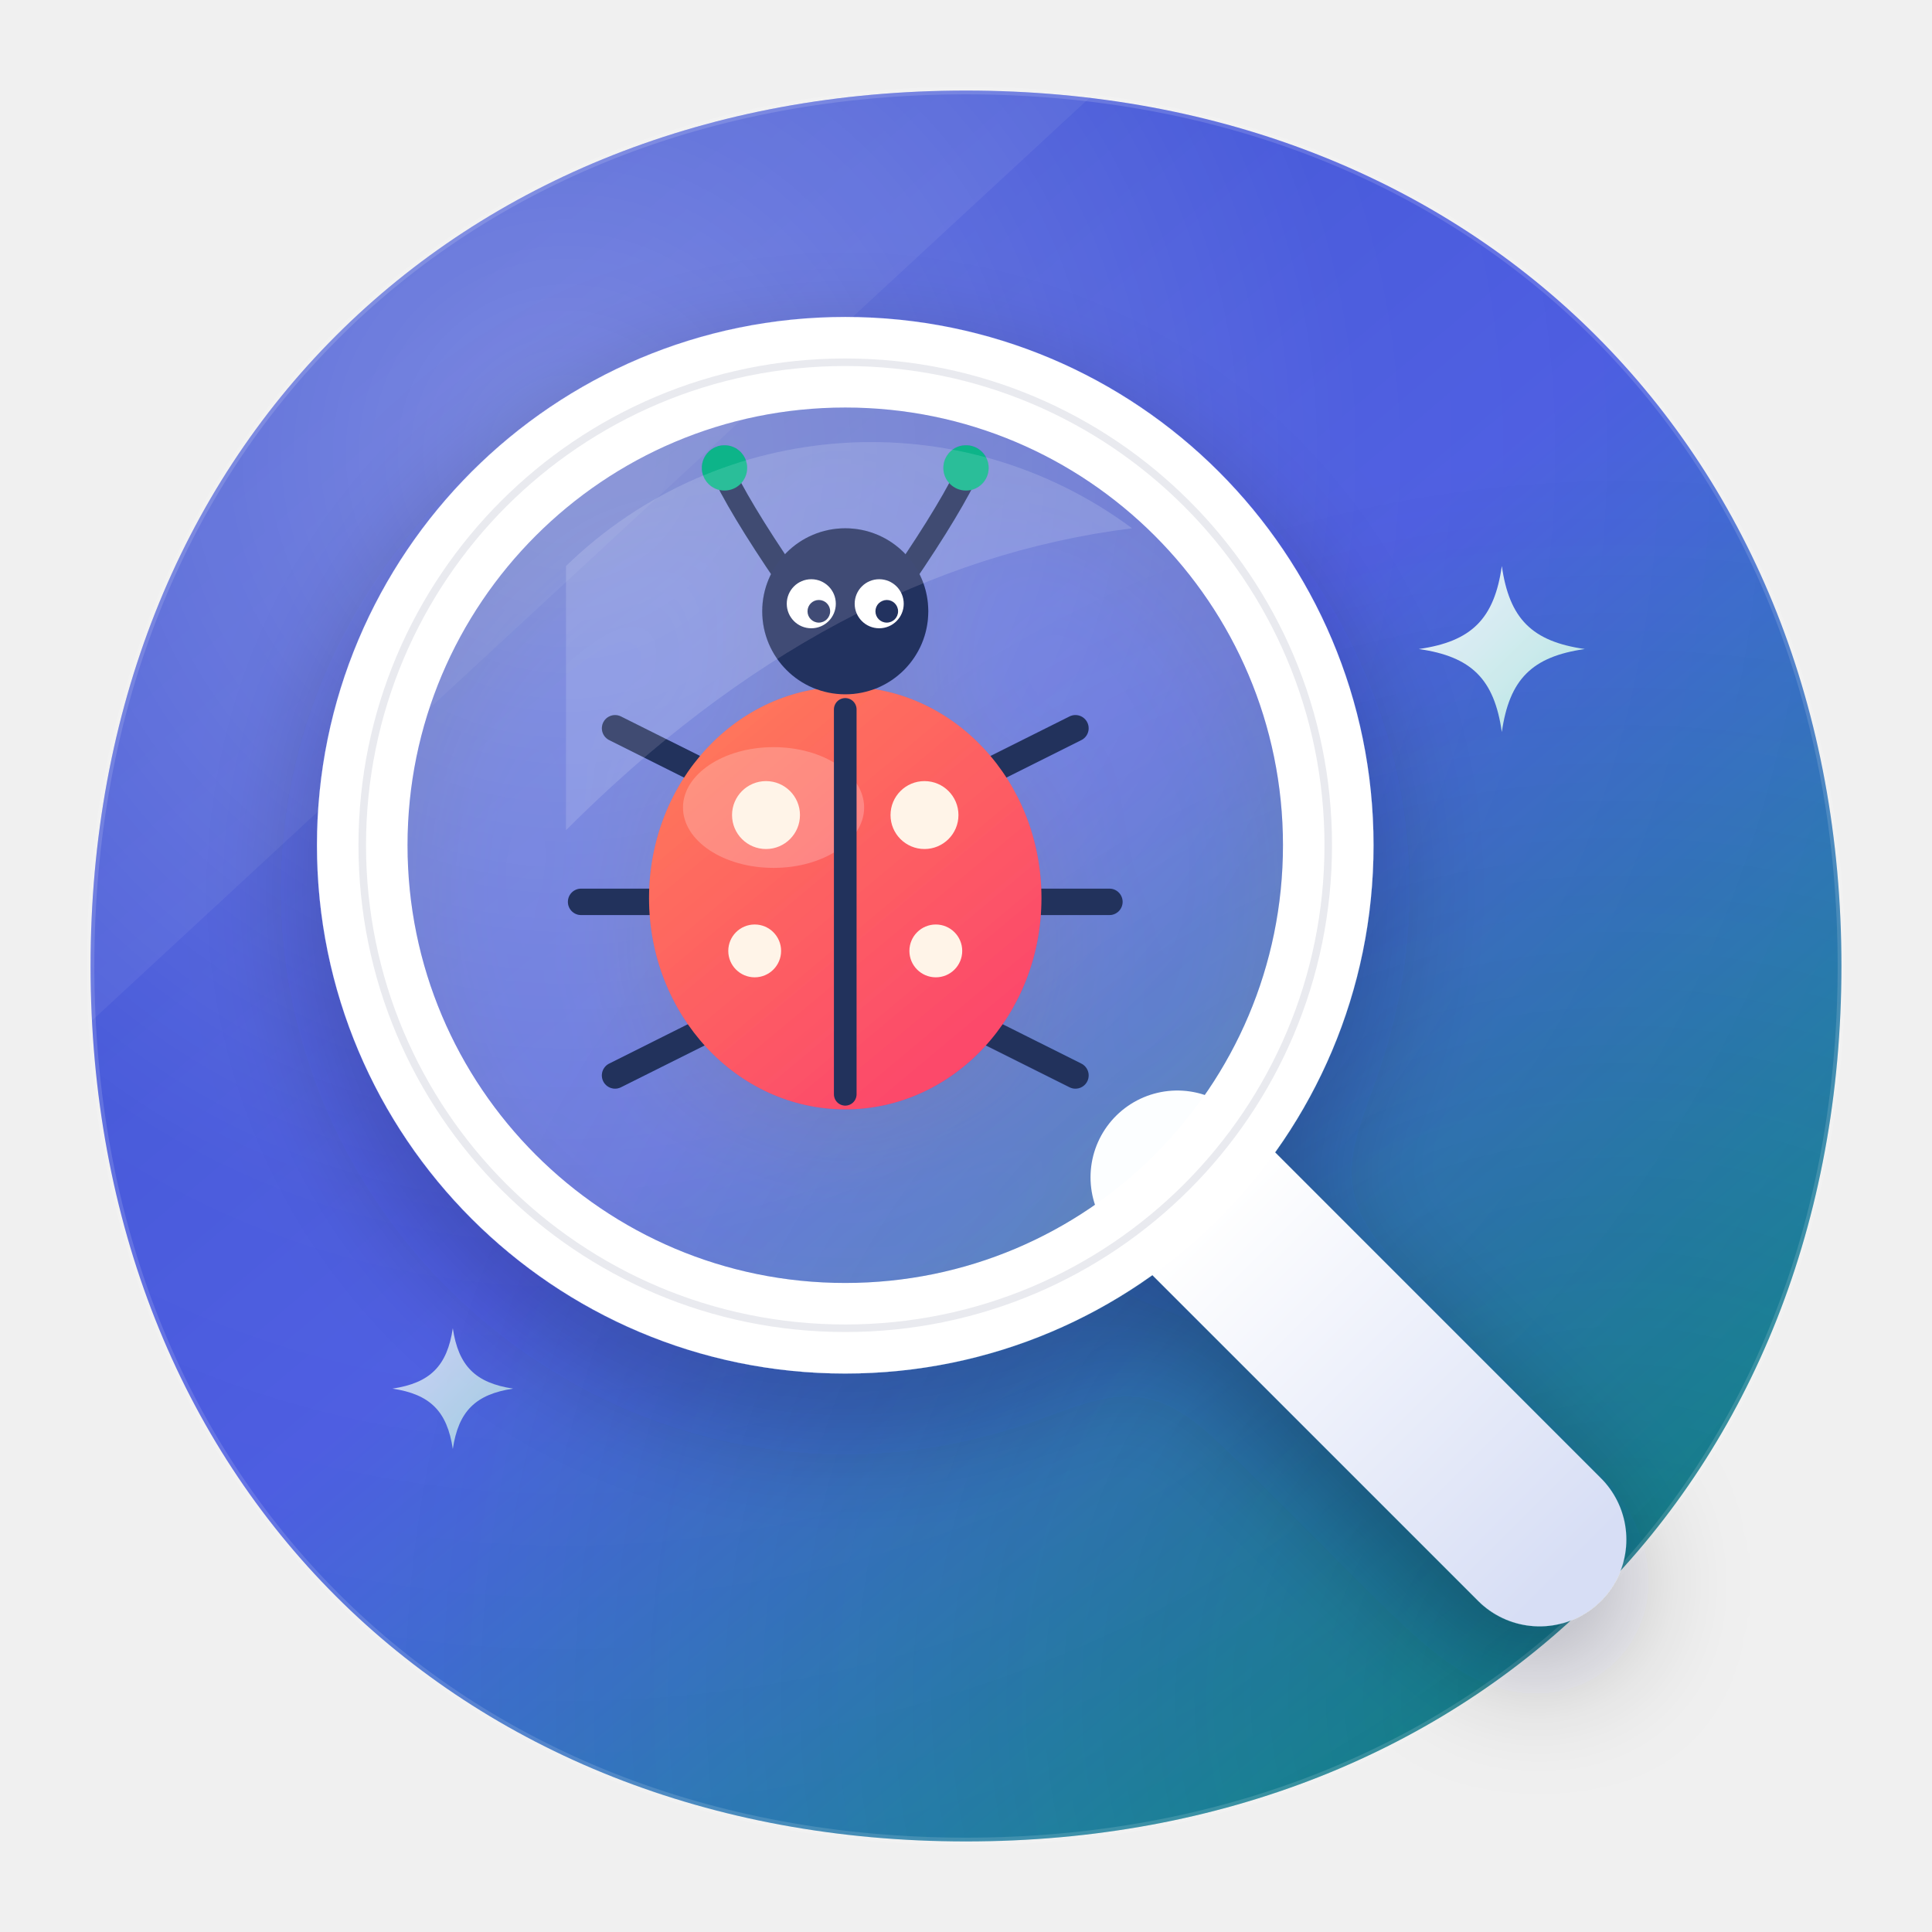
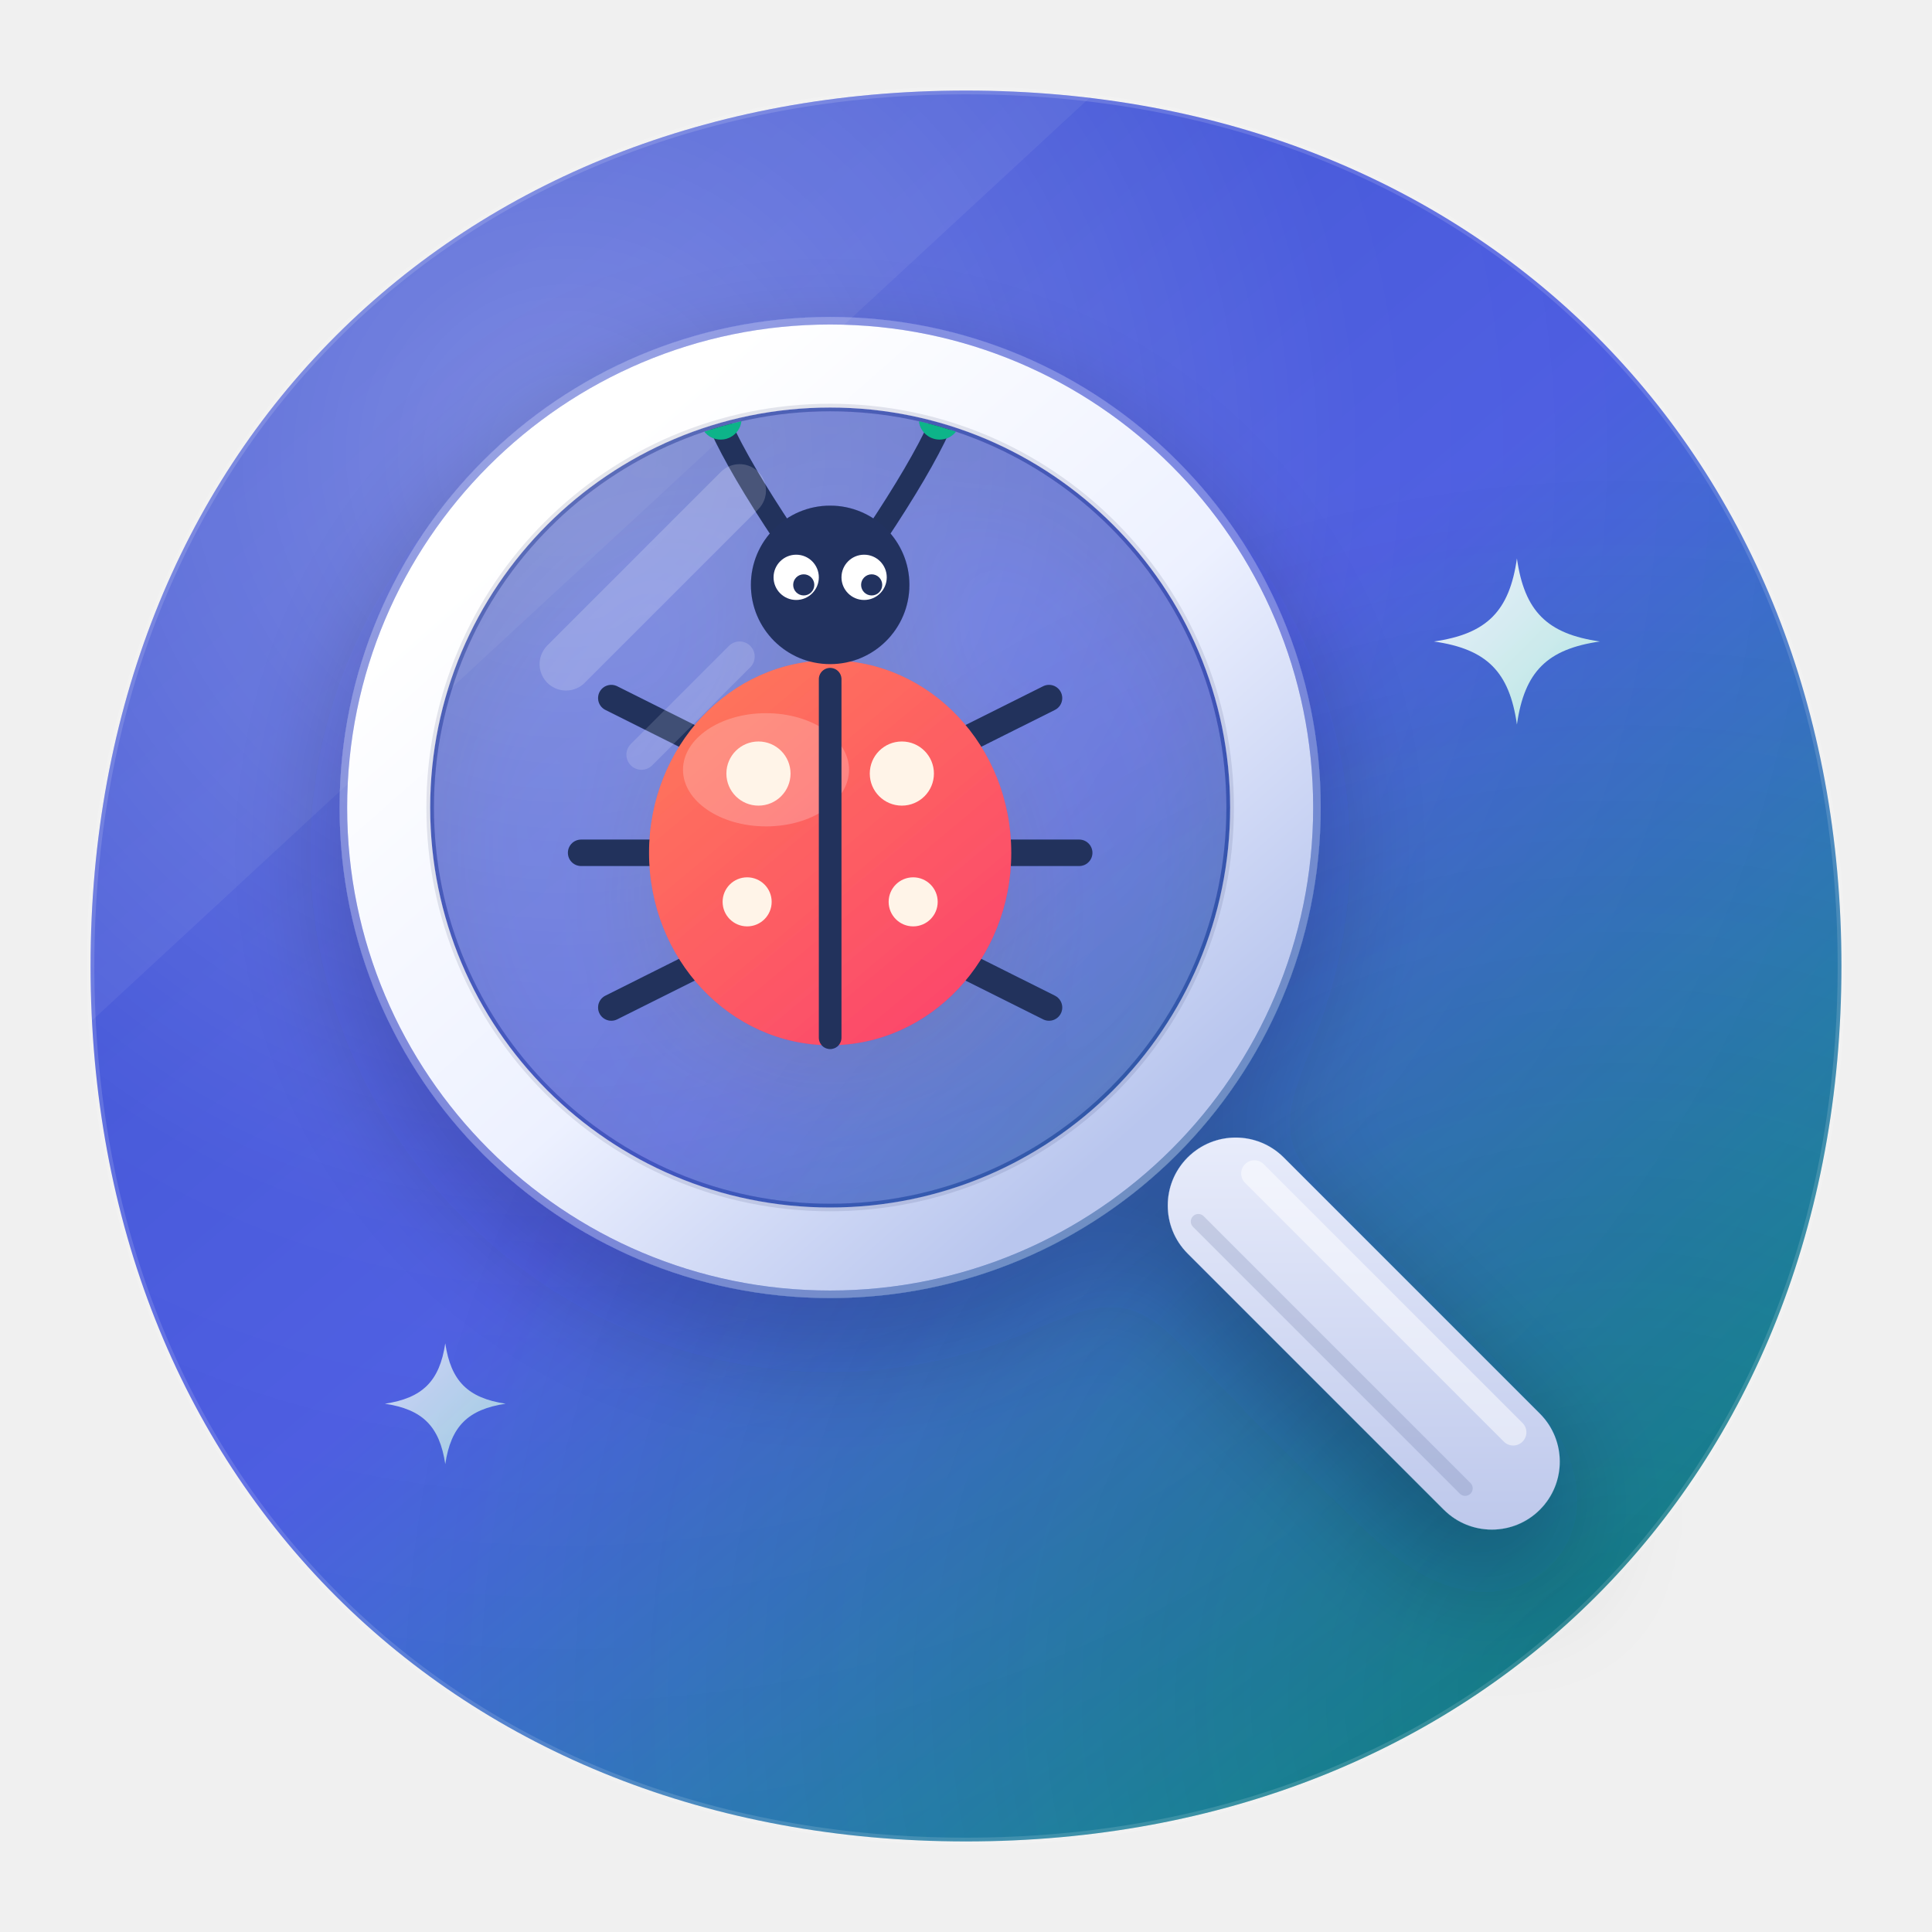
<svg xmlns="http://www.w3.org/2000/svg" width="512" height="512" viewBox="0 0 512 512" role="img" aria-label="SQA Tools logo">
  <defs>
    <linearGradient id="bg" x1="40" y1="0" x2="472" y2="512" gradientUnits="userSpaceOnUse">
      <stop offset="0" stop-color="#2E45C8" />
      <stop offset="0.48" stop-color="#4657E0" />
      <stop offset="1" stop-color="#0AB489" />
    </linearGradient>
    <radialGradient id="glow" cx="150" cy="120" r="420" gradientUnits="userSpaceOnUse">
      <stop offset="0" stop-color="#FFFFFF" stop-opacity="0.30" />
      <stop offset="0.5" stop-color="#FFFFFF" stop-opacity="0.06" />
      <stop offset="1" stop-color="#FFFFFF" stop-opacity="0" />
    </radialGradient>
    <radialGradient id="shade" cx="430" cy="450" r="330" gradientUnits="userSpaceOnUse">
      <stop offset="0" stop-color="#001A3A" stop-opacity="0.26" />
      <stop offset="1" stop-color="#001A3A" stop-opacity="0" />
    </radialGradient>
-     <linearGradient id="body" x1="180" y1="188" x2="270" y2="296" gradientUnits="userSpaceOnUse">
+     <linearGradient id="rim" x1="150" y1="130" x2="300" y2="300" gradientUnits="userSpaceOnUse">
+       <stop offset="0" stop-color="#FFFFFF" />
+       <stop offset="0.55" stop-color="#EDF1FF" />
+       <stop offset="1" stop-color="#B9C6EE" />
+     </linearGradient>
+     <linearGradient id="handle" x1="300" y1="300" x2="420" y2="420" gradientUnits="userSpaceOnUse">
+       <stop offset="0" stop-color="#F4F6FF" />
+       <stop offset="1" stop-color="#AEBBE6" />
+     </linearGradient>
+     <linearGradient id="body" x1="176" y1="176" x2="266" y2="284" gradientUnits="userSpaceOnUse">
      <stop offset="0" stop-color="#FF7A59" />
      <stop offset="1" stop-color="#FB3F6E" />
-     </linearGradient>
-     <linearGradient id="handle" x1="320" y1="320" x2="416" y2="416" gradientUnits="userSpaceOnUse">
-       <stop offset="0" stop-color="#FFFFFF" />
-       <stop offset="1" stop-color="#D7DEF5" />
    </linearGradient>
    <linearGradient id="spark" x1="0" y1="0" x2="1" y2="1">
      <stop offset="0" stop-color="#FFFFFF" />
      <stop offset="1" stop-color="#BFF3E4" />
    </linearGradient>
    <clipPath id="squircle">
      <path d="M256,24 C120,24 24,120 24,256 C24,392 120,488 256,488 C392,488 488,392 488,256 C488,120 392,24 256,24 Z" />
    </clipPath>
    <clipPath id="lens">
-       <circle cx="224" cy="224" r="116" />
+       <circle cx="220" cy="214" r="105" />
    </clipPath>
    <filter id="drop" x="-40%" y="-40%" width="180%" height="180%">
      <feDropShadow dx="0" dy="12" stdDeviation="16" flood-color="#001233" flood-opacity="0.30" />
    </filter>
  </defs>
  <g clip-path="url(#squircle)">
    <rect width="512" height="512" fill="url(#bg)" />
    <rect width="512" height="512" fill="url(#glow)" />
    <rect width="512" height="512" fill="url(#shade)" />
    <path d="M-40,150 L250,-40 L360,-40 L-40,330 Z" fill="#FFFFFF" opacity="0.06" />
  </g>
  <path d="M256,24 C120,24 24,120 24,256 C24,392 120,488 256,488 C392,488 488,392 488,256 C488,120 392,24 256,24 Z" fill="none" stroke="#FFFFFF" stroke-opacity="0.14" stroke-width="2" />
  <g filter="url(#drop)">
-     <path d="M312,312 L408,408" stroke="url(#handle)" stroke-width="46" stroke-linecap="round" />
+     <g transform="rotate(45 360 352)">
+       <rect x="296" y="334" width="132" height="36" rx="18" fill="url(#handle)" />
+       <rect x="308" y="339" width="104" height="7" rx="3.5" fill="#FFFFFF" opacity="0.5" />
+       <rect x="308" y="360" width="104" height="4" rx="2" fill="#4A5A8C" opacity="0.18" />
+     </g>
    <g clip-path="url(#lens)">
-       <circle cx="224" cy="224" r="116" fill="#EAF6FF" fill-opacity="0.16" />
+       <circle cx="220" cy="214" r="105" fill="#EAF6FF" fill-opacity="0.14" />
      <g stroke="#20305C" stroke-width="7" stroke-linecap="round" fill="none">
-         <path d="M187,205 L163,193" />
-         <path d="M180,239 L154,239" />
-         <path d="M187,273 L163,285" />
-         <path d="M261,205 L285,193" />
-         <path d="M268,239 L294,239" />
-         <path d="M261,273 L285,285" />
+         <path d="M184,196 L162,185" />
+         <path d="M178,226 L154,226" />
+         <path d="M184,256 L162,267" />
+         <path d="M256,196 L278,185" />
+         <path d="M262,226 L286,226" />
+         <path d="M256,256 L278,267" />
      </g>
      <g stroke="#20305C" stroke-width="6" stroke-linecap="round" fill="none">
-         <path d="M212,158 Q198,138 192,126" />
-         <path d="M236,158 Q250,138 256,126" />
+         <path d="M208,142 Q196,124 191,113" />
+         <path d="M232,142 Q244,124 249,113" />
      </g>
-       <circle cx="192" cy="124" r="6" fill="#0AB489" />
-       <circle cx="256" cy="124" r="6" fill="#0AB489" />
-       <ellipse cx="224" cy="238" rx="52" ry="56" fill="url(#body)" />
-       <ellipse cx="205" cy="214" rx="24" ry="16" fill="#FFFFFF" opacity="0.22" />
-       <path d="M224,188 L224,290" stroke="#20305C" stroke-width="6" stroke-linecap="round" />
+       <circle cx="191" cy="111" r="5.5" fill="#0AB489" />
+       <circle cx="249" cy="111" r="5.5" fill="#0AB489" />
+       <ellipse cx="220" cy="226" rx="48" ry="51" fill="url(#body)" />
+       <ellipse cx="203" cy="204" rx="22" ry="15" fill="#FFFFFF" opacity="0.22" />
+       <path d="M220,180 L220,275" stroke="#20305C" stroke-width="6" stroke-linecap="round" />
      <g fill="#FFF4E8">
-         <circle cx="203" cy="216" r="9" />
-         <circle cx="245" cy="216" r="9" />
-         <circle cx="200" cy="252" r="7" />
-         <circle cx="248" cy="252" r="7" />
+         <circle cx="201" cy="205" r="8.5" />
+         <circle cx="239" cy="205" r="8.5" />
+         <circle cx="198" cy="239" r="6.5" />
+         <circle cx="242" cy="239" r="6.5" />
      </g>
-       <circle cx="224" cy="162" r="22" fill="#22305F" />
-       <circle cx="215" cy="160" r="6.5" fill="#FFFFFF" />
-       <circle cx="233" cy="160" r="6.5" fill="#FFFFFF" />
-       <circle cx="217" cy="162" r="3" fill="#22305F" />
-       <circle cx="235" cy="162" r="3" fill="#22305F" />
-       <path d="M150,150 A116,116 0 0 1 300,140 Q220,150 150,220 Z" fill="#FFFFFF" opacity="0.14" />
+       <circle cx="220" cy="155" r="21" fill="#22305F" />
+       <circle cx="211" cy="153" r="6" fill="#FFFFFF" />
+       <circle cx="229" cy="153" r="6" fill="#FFFFFF" />
+       <circle cx="213" cy="155" r="2.8" fill="#22305F" />
+       <circle cx="231" cy="155" r="2.8" fill="#22305F" />
+       <path d="M150,176 L196,130" stroke="#FFFFFF" stroke-width="14" stroke-linecap="round" opacity="0.18" />
+       <path d="M170,200 L196,174" stroke="#FFFFFF" stroke-width="8" stroke-linecap="round" opacity="0.15" />
    </g>
-     <circle cx="224" cy="224" r="128" fill="none" stroke="#FFFFFF" stroke-width="24" />
-     <circle cx="224" cy="224" r="128" fill="none" stroke="#22305F" stroke-opacity="0.10" stroke-width="2" />
+     <circle cx="220" cy="214" r="117" fill="none" stroke="url(#rim)" stroke-width="22" />
+     <circle cx="220" cy="214" r="106" fill="none" stroke="#22305F" stroke-opacity="0.12" stroke-width="2" />
+     <circle cx="220" cy="214" r="129" fill="none" stroke="#FFFFFF" stroke-opacity="0.22" stroke-width="2" />
  </g>
-   <path d="M398,150 C400,164 406,170 420,172 C406,174 400,180 398,194 C396,180 390,174 376,172 C390,170 396,164 398,150 Z" fill="url(#spark)" opacity="0.9" />
-   <path d="M120,352 C121.5,362 126,366.5 136,368 C126,369.5 121.5,374 120,384 C118.5,374 114,369.5 104,368 C114,366.5 118.5,362 120,352 Z" fill="url(#spark)" opacity="0.72" />
+   <path d="M402,148 C404,162 410,168 424,170 C410,172 404,178 402,192 C400,178 394,172 380,170 C394,168 400,162 402,148 Z" fill="url(#spark)" opacity="0.9" />
+   <path d="M118,356 C119.5,366 124,370.5 134,372 C124,373.5 119.5,378 118,388 C116.5,378 112,373.5 102,372 C112,370.5 116.5,366 118,356 Z" fill="url(#spark)" opacity="0.72" />
</svg>
